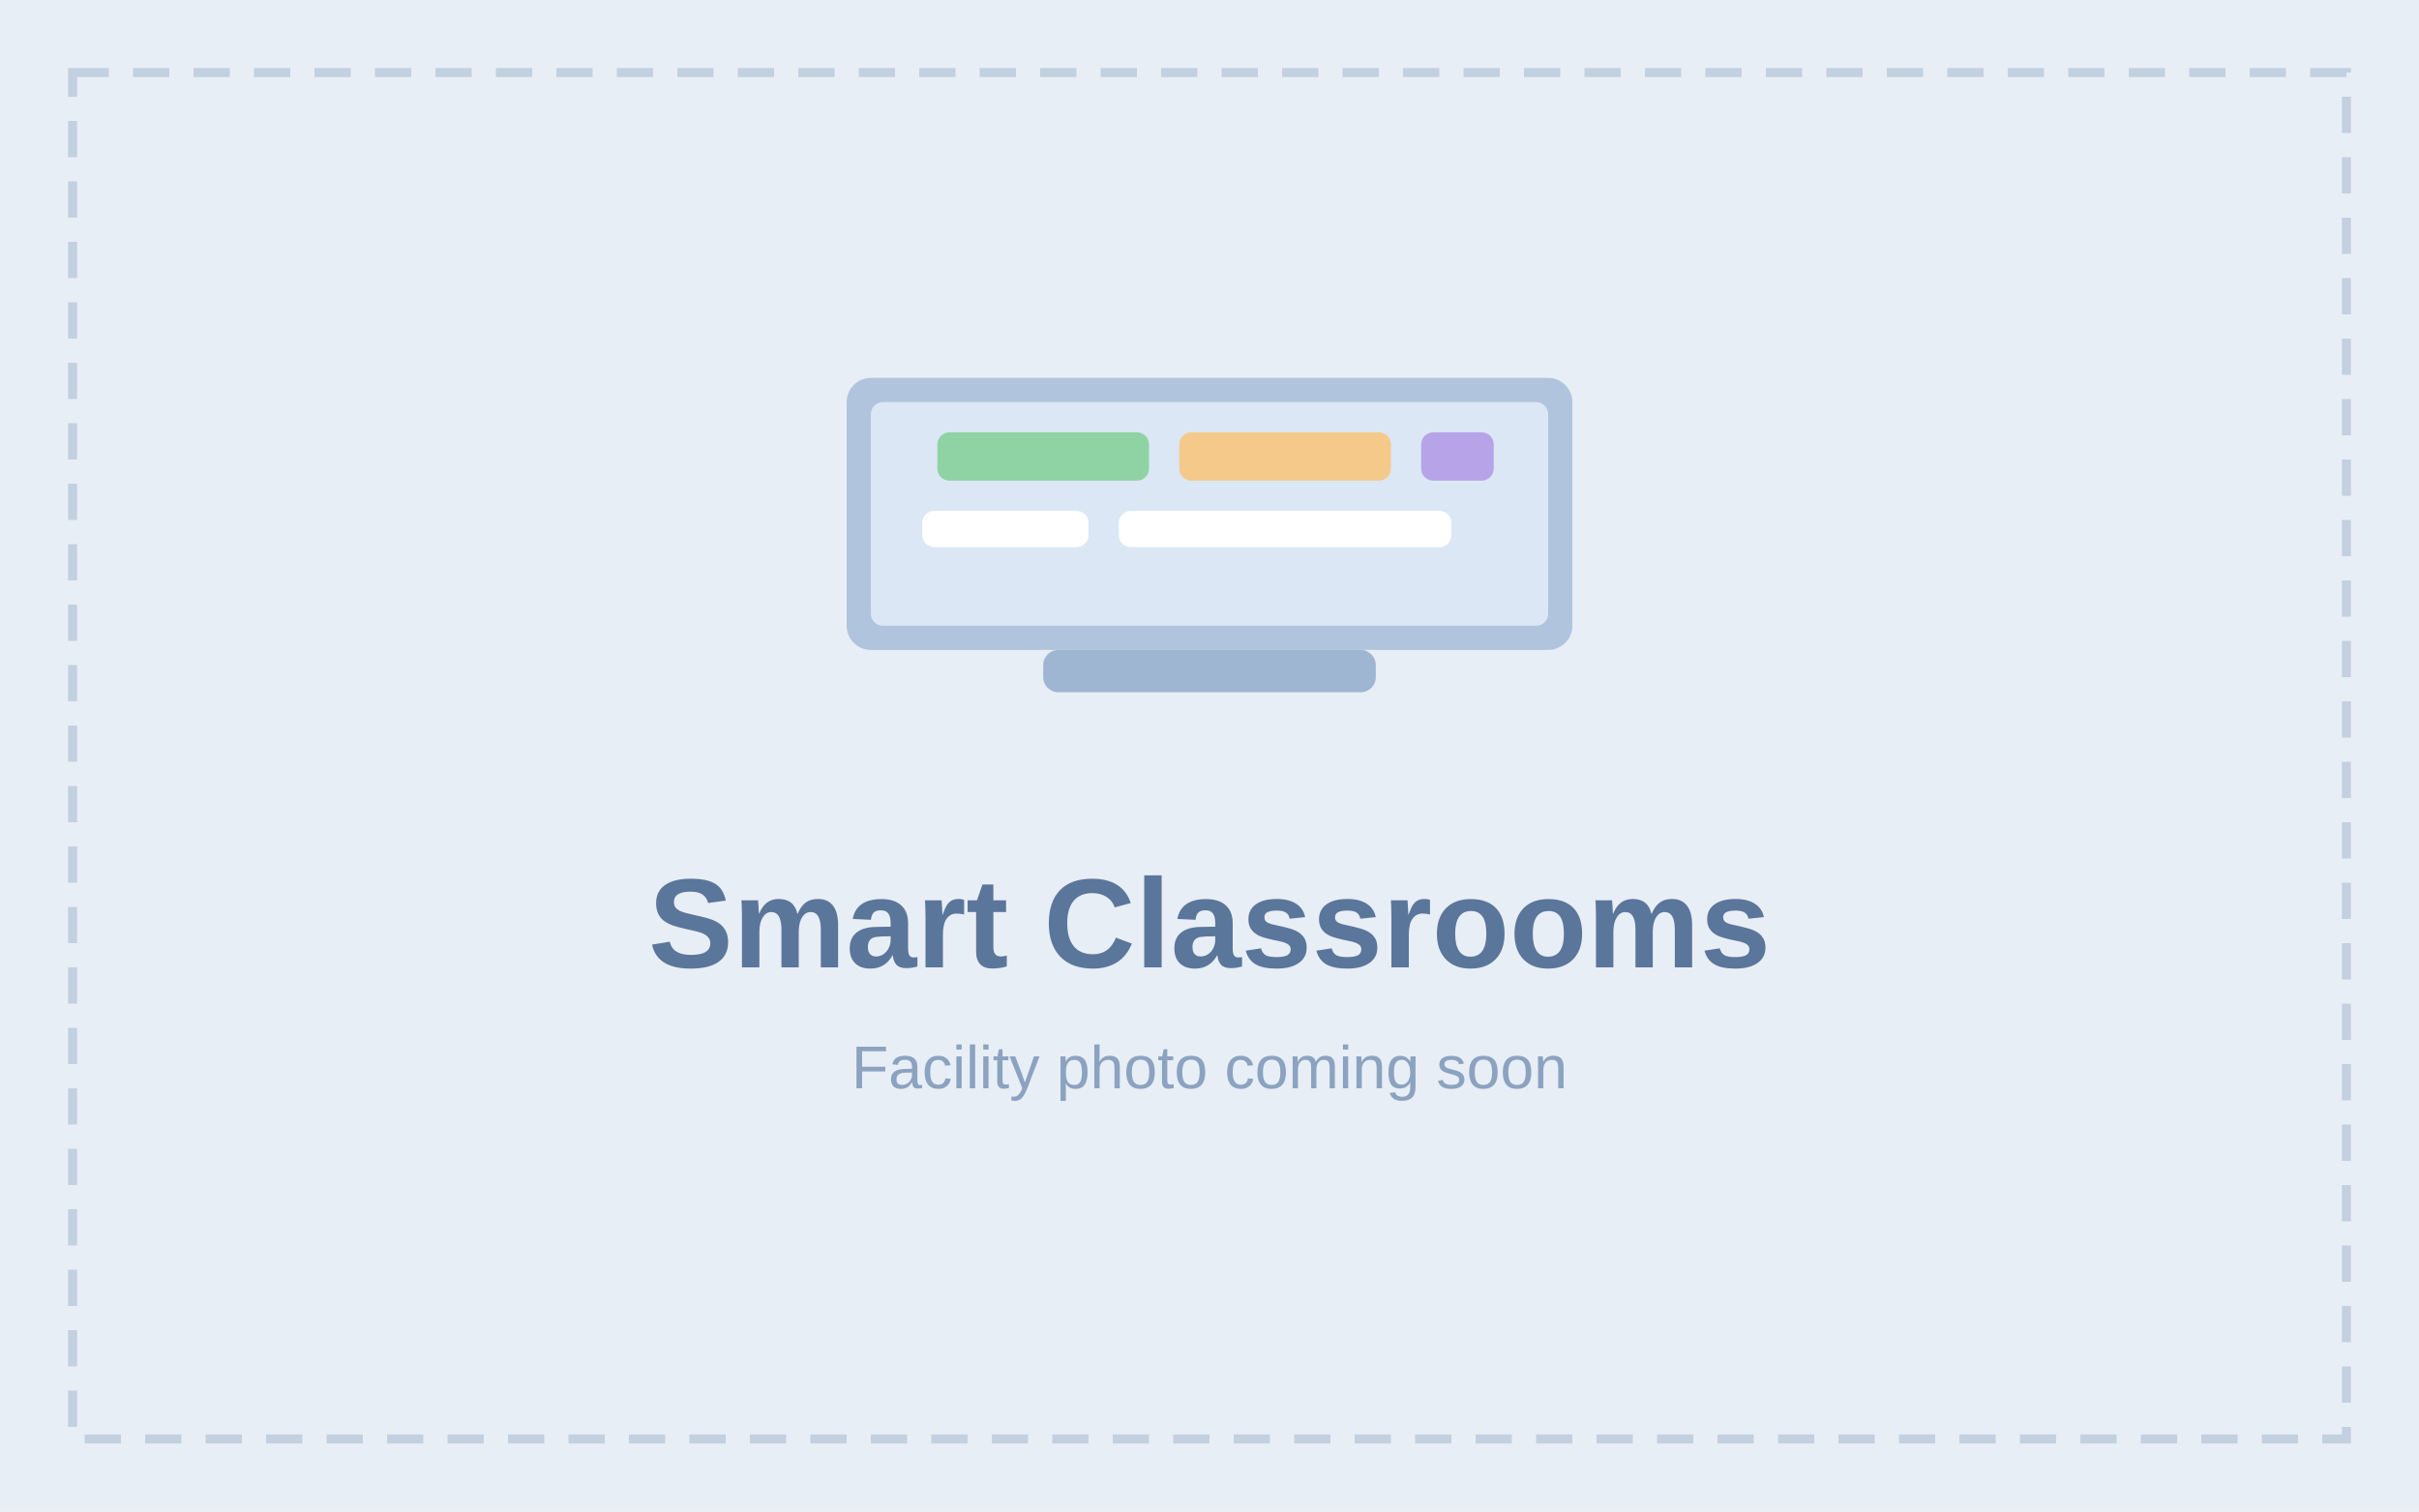
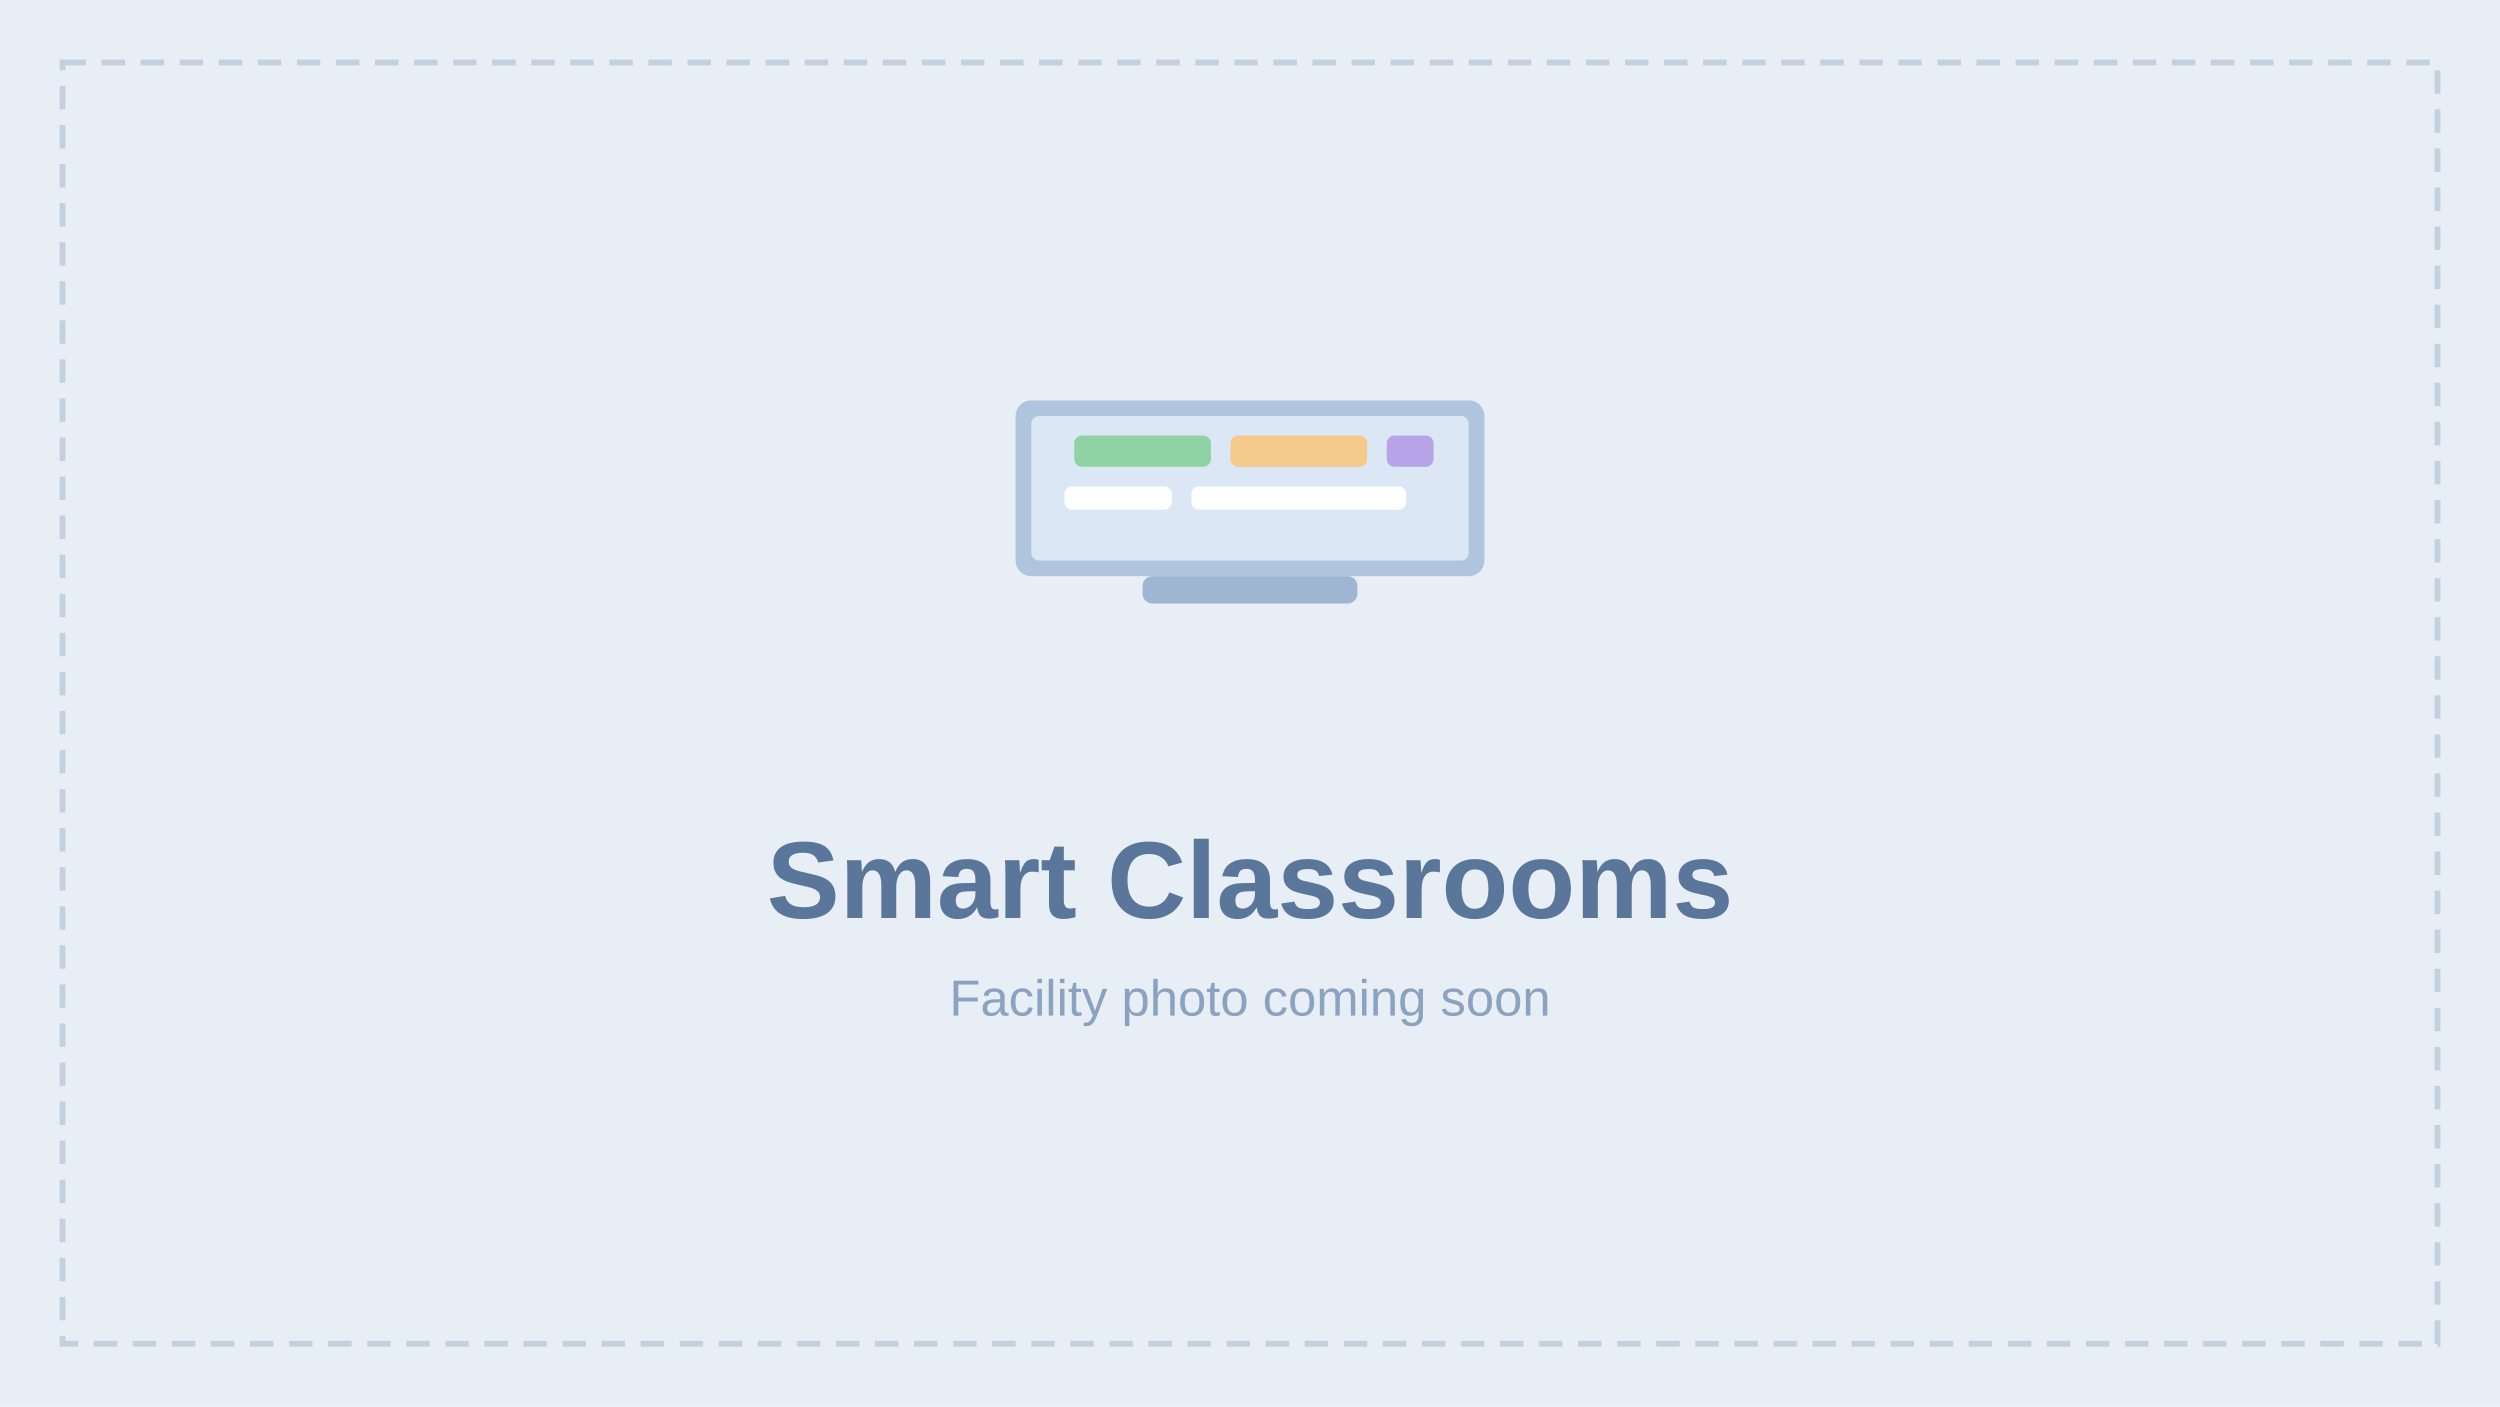
- <svg xmlns="http://www.w3.org/2000/svg" width="800" height="500" viewBox="0 0 800 500">
-   <rect width="800" height="500" fill="#e8eef5" />
-   <rect x="24" y="24" width="752" height="452" fill="none" stroke="#c3d0e0" stroke-width="3" stroke-dasharray="12 8" />
-   <g transform="translate(400 195)">
+ <svg xmlns="http://www.w3.org/2000/svg" width="1280" height="720" viewBox="0 0 1280 720">
+   <rect width="1280" height="720" fill="#e8eef5" />
+   <rect x="32" y="32" width="1216" height="656" fill="none" stroke="#c3d0e0" stroke-width="3" stroke-dasharray="12 8" />
+   <g transform="translate(640 275)">
    <rect x="-120" y="-70" width="240" height="90" rx="8" fill="#b0c4de" />
    <rect x="-112" y="-62" width="224" height="74" rx="4" fill="#dbe7f5" />
    <rect x="-90" y="-52" width="70" height="16" rx="4" fill="#8fd3a5" />
    <rect x="-10" y="-52" width="70" height="16" rx="4" fill="#f5c98a" />
    <rect x="70" y="-52" width="24" height="16" rx="4" fill="#b7a4e8" />
    <rect x="-95" y="-26" width="55" height="12" rx="4" fill="#ffffff" />
    <rect x="-30" y="-26" width="110" height="12" rx="4" fill="#ffffff" />
    <rect x="-55" y="20" width="110" height="14" rx="5" fill="#9fb6d2" />
  </g>
-   <text x="400" y="320" font-family="Arial, Helvetica, sans-serif" font-size="42" font-weight="bold" fill="#5b769b" text-anchor="middle">Smart Classrooms</text>
-   <text x="400" y="360" font-family="Arial, Helvetica, sans-serif" font-size="20" fill="#8ba3c0" text-anchor="middle">Facility photo coming soon</text>
+   <text x="640" y="470" font-family="Arial, Helvetica, sans-serif" font-size="56" font-weight="bold" fill="#5b769b" text-anchor="middle">Smart Classrooms</text>
+   <text x="640" y="520" font-family="Arial, Helvetica, sans-serif" font-size="26" fill="#8ba3c0" text-anchor="middle">Facility photo coming soon</text>
</svg>
